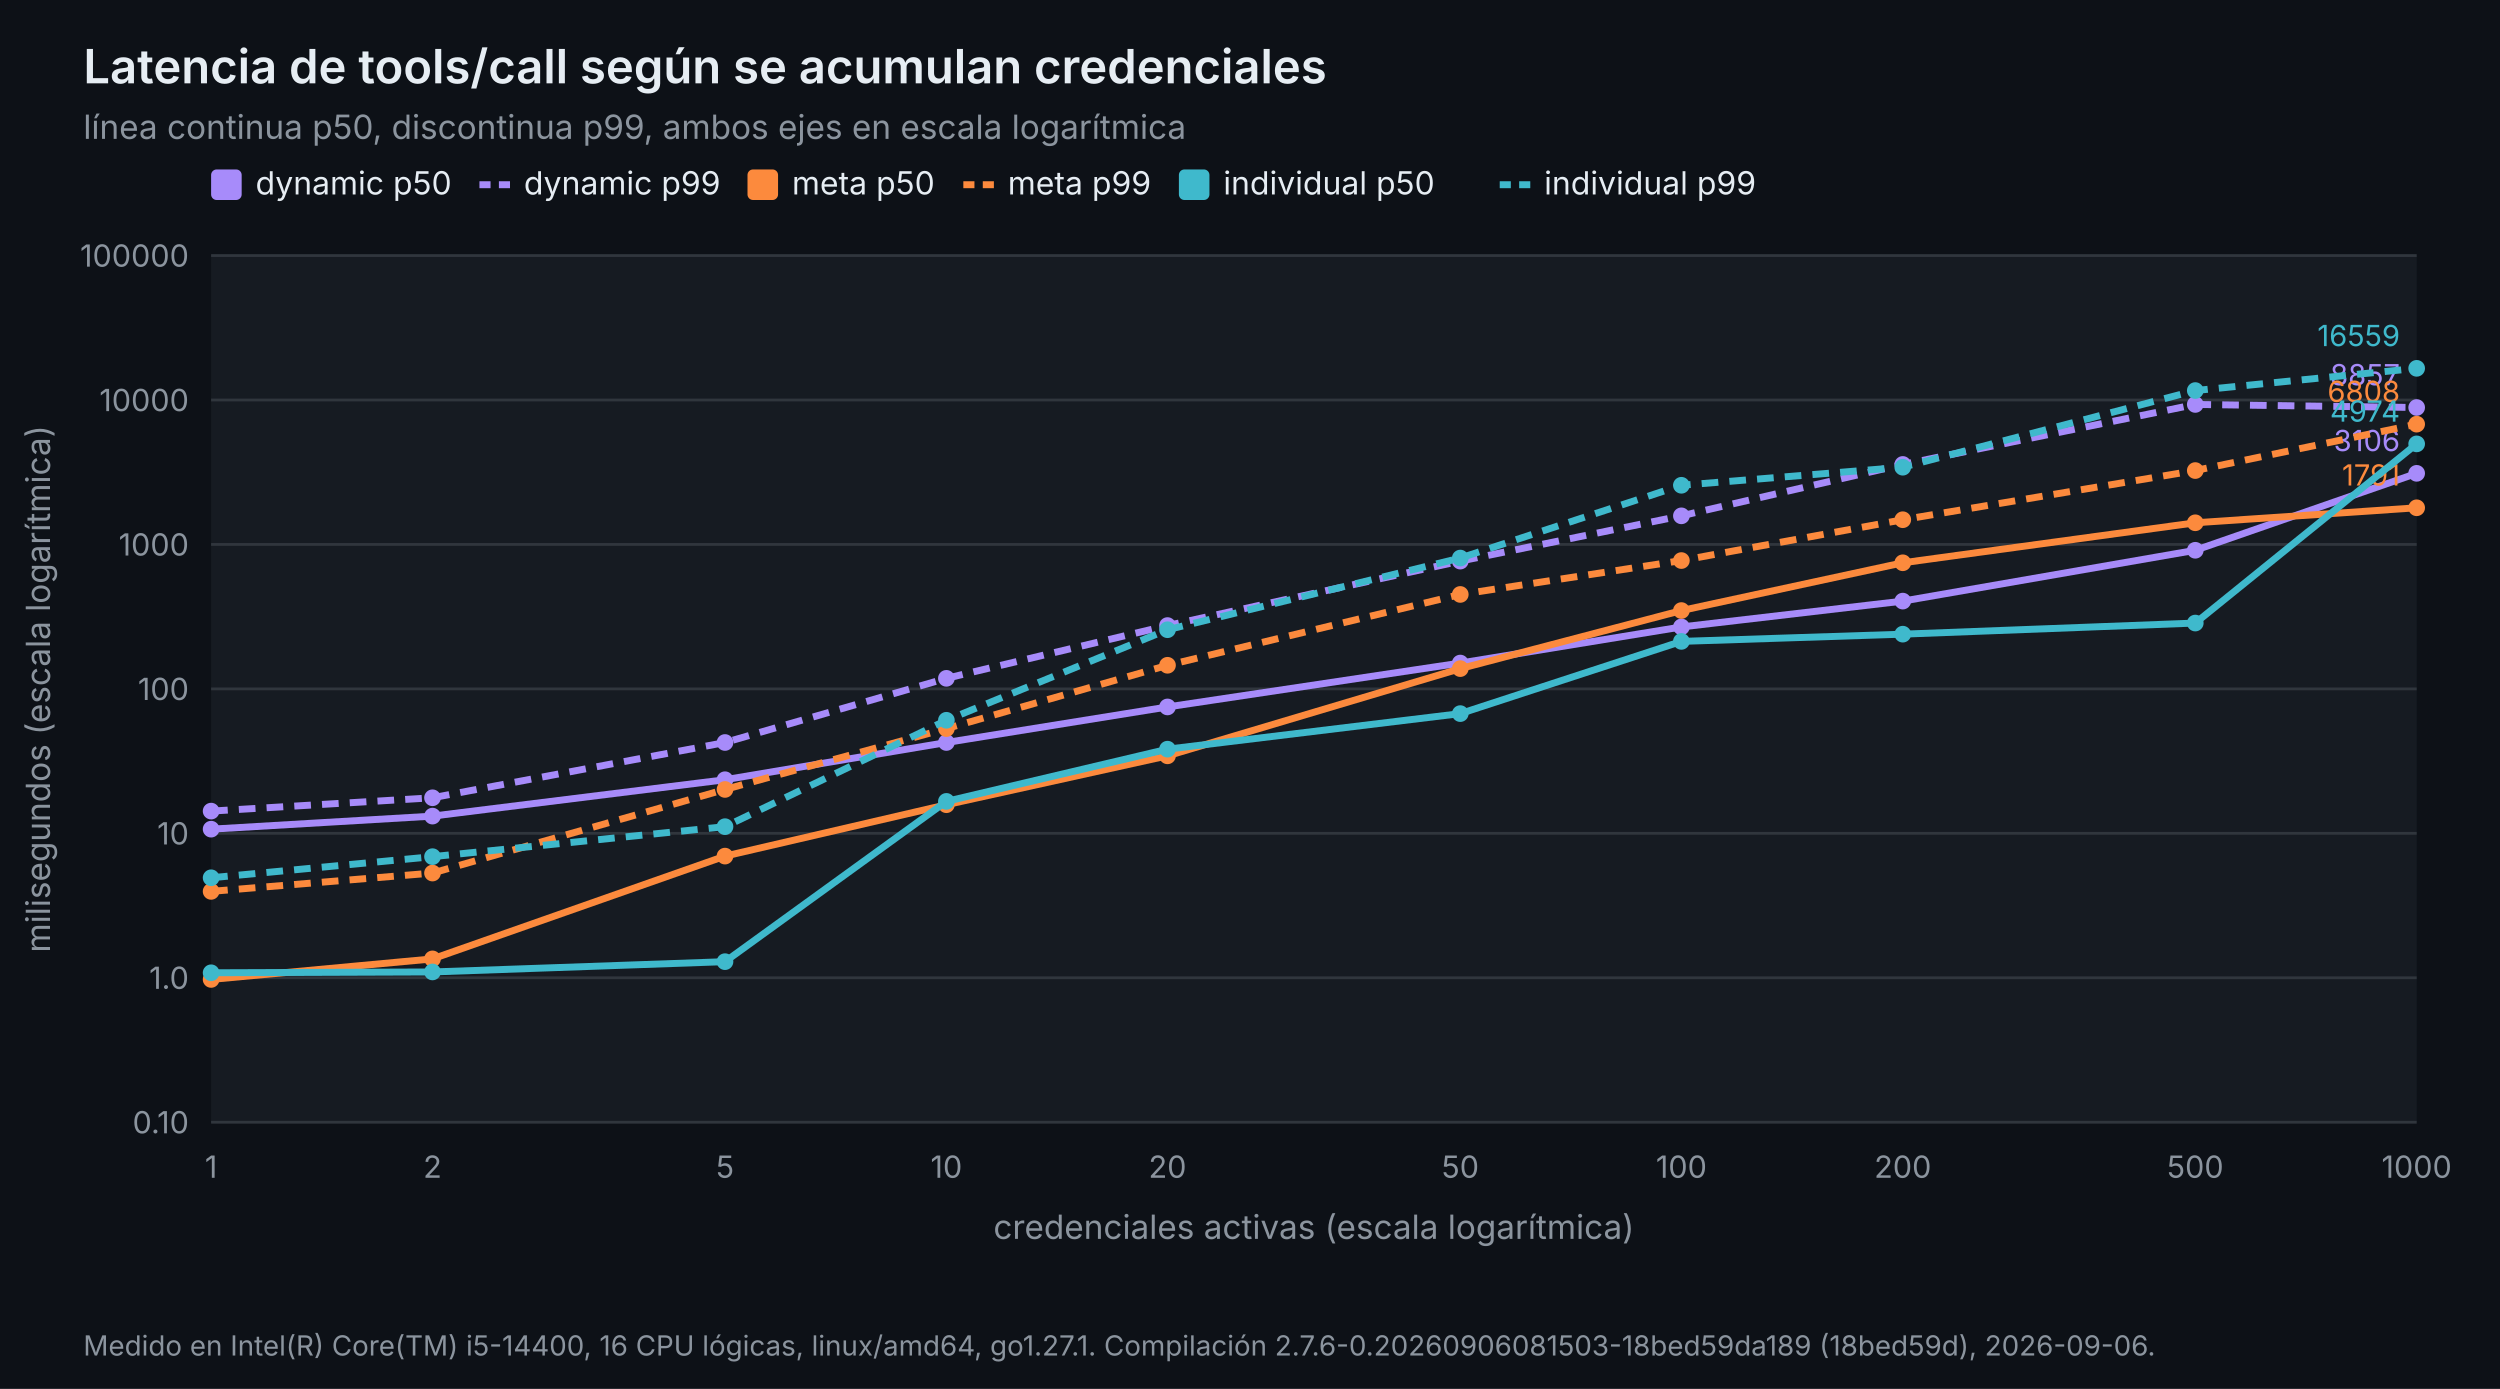
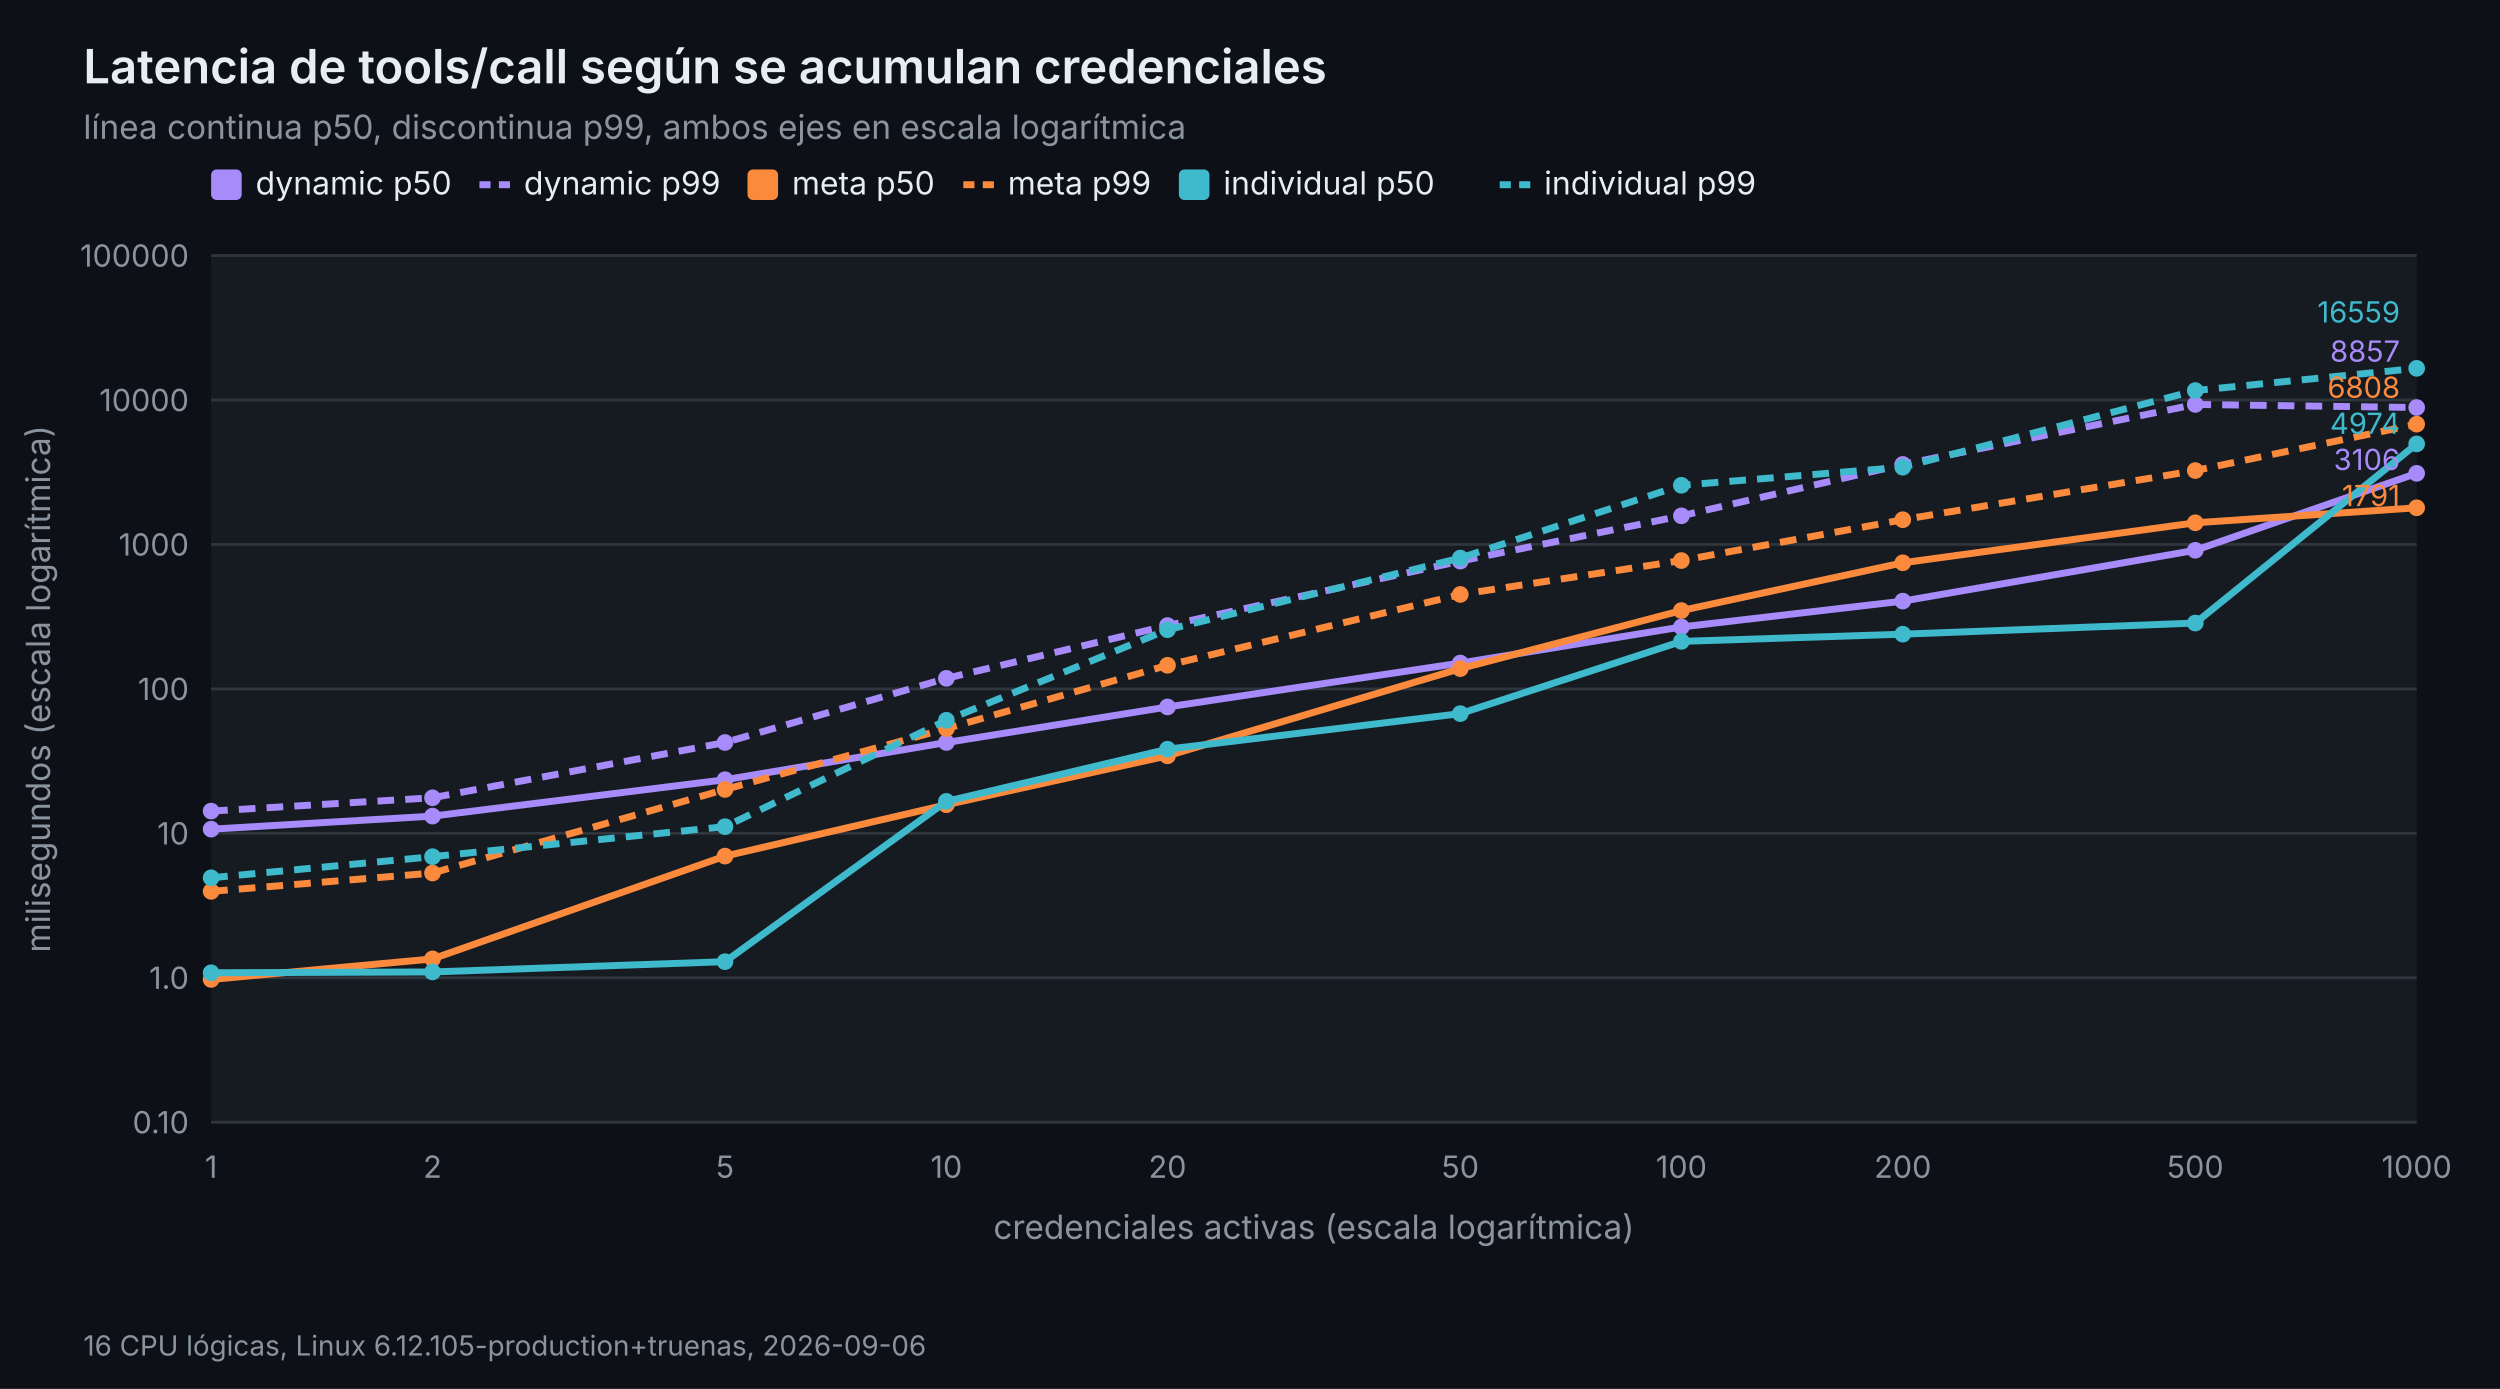
- <svg xmlns="http://www.w3.org/2000/svg" viewBox="0 0 900 500" width="900" height="500" role="img" aria-label="Latencia de tools/call según se acumulan credenciales. línea continua p50, discontinua p99, ambos ejes en escala logarítmica. Medido en Intel(R) Core(TM) i5-14400, 16 CPU lógicas, linux/amd64, go1.27.1. Compilación 2.7.6-0.20260906081503-18bed59da189 (18bed59d), 2026-09-06.">
+ <svg xmlns="http://www.w3.org/2000/svg" viewBox="0 0 900 500" width="900" height="500" role="img" aria-label="Latencia de tools/call según se acumulan credenciales. línea continua p50, discontinua p99, ambos ejes en escala logarítmica. 16 CPU lógicas, Linux 6.12.105-production+truenas, 2026-09-06">
  <rect width="900" height="500" fill="#0d1117" />
  <text x="30" y="30" font-family="ui-sans-serif,system-ui,-apple-system,Segoe UI,sans-serif" font-size="17" font-weight="600" fill="#e6edf3">Latencia de tools/call según se acumulan credenciales</text>
  <text x="30" y="50" font-family="ui-sans-serif,system-ui,-apple-system,Segoe UI,sans-serif" font-size="12" fill="#8b949e">línea continua p50, discontinua p99, ambos ejes en escala logarítmica</text>
  <rect x="76" y="92" width="794" height="312" fill="#161b22" />
  <rect x="76.0" y="61.0" width="11" height="11" rx="2" fill="#a78bfa" />
  <text x="92.0" y="70.0" font-family="ui-sans-serif,system-ui,-apple-system,Segoe UI,sans-serif" font-size="11.5" fill="#e6edf3">dynamic p50</text>
  <line x1="172.6" y1="66.5" x2="183.6" y2="66.5" stroke="#a78bfa" stroke-width="2.5" stroke-dasharray="4 3" />
  <text x="188.6" y="70.0" font-family="ui-sans-serif,system-ui,-apple-system,Segoe UI,sans-serif" font-size="11.5" fill="#e6edf3">dynamic p99</text>
  <rect x="269.1" y="61.0" width="11" height="11" rx="2" fill="#fc8a3d" />
  <text x="285.1" y="70.0" font-family="ui-sans-serif,system-ui,-apple-system,Segoe UI,sans-serif" font-size="11.5" fill="#e6edf3">meta p50</text>
  <line x1="346.8" y1="66.5" x2="357.8" y2="66.5" stroke="#fc8a3d" stroke-width="2.5" stroke-dasharray="4 3" />
  <text x="362.8" y="70.0" font-family="ui-sans-serif,system-ui,-apple-system,Segoe UI,sans-serif" font-size="11.5" fill="#e6edf3">meta p99</text>
  <rect x="424.4" y="61.0" width="11" height="11" rx="2" fill="#3fb9cc" />
  <text x="440.4" y="70.0" font-family="ui-sans-serif,system-ui,-apple-system,Segoe UI,sans-serif" font-size="11.5" fill="#e6edf3">individual p50</text>
  <line x1="539.9" y1="66.5" x2="550.9" y2="66.5" stroke="#3fb9cc" stroke-width="2.5" stroke-dasharray="4 3" />
  <text x="555.9" y="70.0" font-family="ui-sans-serif,system-ui,-apple-system,Segoe UI,sans-serif" font-size="11.5" fill="#e6edf3">individual p99</text>
  <line x1="76" y1="404.0" x2="870" y2="404.0" stroke="#30363d" stroke-width="1" />
  <text x="68" y="408.0" font-family="ui-sans-serif,system-ui,-apple-system,Segoe UI,sans-serif" font-size="11" text-anchor="end" fill="#8b949e">0.10</text>
  <line x1="76" y1="352.0" x2="870" y2="352.0" stroke="#30363d" stroke-width="1" />
  <text x="68" y="356.0" font-family="ui-sans-serif,system-ui,-apple-system,Segoe UI,sans-serif" font-size="11" text-anchor="end" fill="#8b949e">1.0</text>
  <line x1="76" y1="300.0" x2="870" y2="300.0" stroke="#30363d" stroke-width="1" />
  <text x="68" y="304.0" font-family="ui-sans-serif,system-ui,-apple-system,Segoe UI,sans-serif" font-size="11" text-anchor="end" fill="#8b949e">10</text>
  <line x1="76" y1="248.0" x2="870" y2="248.0" stroke="#30363d" stroke-width="1" />
  <text x="68" y="252.0" font-family="ui-sans-serif,system-ui,-apple-system,Segoe UI,sans-serif" font-size="11" text-anchor="end" fill="#8b949e">100</text>
  <line x1="76" y1="196.0" x2="870" y2="196.0" stroke="#30363d" stroke-width="1" />
  <text x="68" y="200.0" font-family="ui-sans-serif,system-ui,-apple-system,Segoe UI,sans-serif" font-size="11" text-anchor="end" fill="#8b949e">1000</text>
  <line x1="76" y1="144.0" x2="870" y2="144.0" stroke="#30363d" stroke-width="1" />
  <text x="68" y="148.0" font-family="ui-sans-serif,system-ui,-apple-system,Segoe UI,sans-serif" font-size="11" text-anchor="end" fill="#8b949e">10000</text>
  <line x1="76" y1="92.0" x2="870" y2="92.0" stroke="#30363d" stroke-width="1" />
  <text x="68" y="96.0" font-family="ui-sans-serif,system-ui,-apple-system,Segoe UI,sans-serif" font-size="11" text-anchor="end" fill="#8b949e">100000</text>
  <text x="18" y="248.0" font-family="ui-sans-serif,system-ui,-apple-system,Segoe UI,sans-serif" font-size="12" fill="#8b949e" text-anchor="middle" transform="rotate(-90 18 248.0)">milisegundos (escala logarítmica)</text>
  <text x="473.0" y="446" font-family="ui-sans-serif,system-ui,-apple-system,Segoe UI,sans-serif" font-size="12" text-anchor="middle" fill="#8b949e">credenciales activas (escala logarítmica)</text>
-   <text x="30" y="488" font-family="ui-sans-serif,system-ui,-apple-system,Segoe UI,sans-serif" font-size="10" fill="#8b949e">Medido en Intel(R) Core(TM) i5-14400, 16 CPU lógicas, linux/amd64, go1.27.1. Compilación 2.7.6-0.20260906081503-18bed59da189 (18bed59d), 2026-09-06.</text>
+   <text x="30" y="488" font-family="ui-sans-serif,system-ui,-apple-system,Segoe UI,sans-serif" font-size="10" fill="#8b949e">16 CPU lógicas, Linux 6.12.105-production+truenas, 2026-09-06</text>
  <text x="76.0" y="424" font-family="ui-sans-serif,system-ui,-apple-system,Segoe UI,sans-serif" font-size="11" text-anchor="middle" fill="#8b949e">1</text>
  <text x="155.7" y="424" font-family="ui-sans-serif,system-ui,-apple-system,Segoe UI,sans-serif" font-size="11" text-anchor="middle" fill="#8b949e">2</text>
  <text x="261.0" y="424" font-family="ui-sans-serif,system-ui,-apple-system,Segoe UI,sans-serif" font-size="11" text-anchor="middle" fill="#8b949e">5</text>
  <text x="340.7" y="424" font-family="ui-sans-serif,system-ui,-apple-system,Segoe UI,sans-serif" font-size="11" text-anchor="middle" fill="#8b949e">10</text>
  <text x="420.3" y="424" font-family="ui-sans-serif,system-ui,-apple-system,Segoe UI,sans-serif" font-size="11" text-anchor="middle" fill="#8b949e">20</text>
  <text x="525.7" y="424" font-family="ui-sans-serif,system-ui,-apple-system,Segoe UI,sans-serif" font-size="11" text-anchor="middle" fill="#8b949e">50</text>
  <text x="605.3" y="424" font-family="ui-sans-serif,system-ui,-apple-system,Segoe UI,sans-serif" font-size="11" text-anchor="middle" fill="#8b949e">100</text>
  <text x="685.0" y="424" font-family="ui-sans-serif,system-ui,-apple-system,Segoe UI,sans-serif" font-size="11" text-anchor="middle" fill="#8b949e">200</text>
  <text x="790.3" y="424" font-family="ui-sans-serif,system-ui,-apple-system,Segoe UI,sans-serif" font-size="11" text-anchor="middle" fill="#8b949e">500</text>
  <text x="870.0" y="424" font-family="ui-sans-serif,system-ui,-apple-system,Segoe UI,sans-serif" font-size="11" text-anchor="middle" fill="#8b949e">1000</text>
  <path d="M76.0,298.5L155.7,293.8L261.0,280.7L340.7,267.3L420.3,254.5L525.7,238.7L605.3,225.7L685.0,216.4L790.3,198.1L870.0,170.4" fill="none" stroke="#a78bfa" stroke-width="2.5" stroke-linejoin="round" />
  <circle cx="76.0" cy="298.5" r="3" fill="#a78bfa" />
  <circle cx="155.7" cy="293.8" r="3" fill="#a78bfa" />
  <circle cx="261.0" cy="280.7" r="3" fill="#a78bfa" />
  <circle cx="340.7" cy="267.3" r="3" fill="#a78bfa" />
  <circle cx="420.3" cy="254.5" r="3" fill="#a78bfa" />
  <circle cx="525.7" cy="238.7" r="3" fill="#a78bfa" />
  <circle cx="605.3" cy="225.7" r="3" fill="#a78bfa" />
  <circle cx="685.0" cy="216.4" r="3" fill="#a78bfa" />
  <circle cx="790.3" cy="198.1" r="3" fill="#a78bfa" />
  <circle cx="870.0" cy="170.4" r="3" fill="#a78bfa" />
-   <text x="864.0" y="162.4" font-family="ui-sans-serif,system-ui,-apple-system,Segoe UI,sans-serif" font-size="10.5" text-anchor="end" fill="#a78bfa">3106</text>
  <path d="M76.0,292.0L155.7,287.2L261.0,267.3L340.7,244.2L420.3,225.2L525.7,202.0L605.3,185.7L685.0,167.2L790.3,145.6L870.0,146.7" fill="none" stroke="#a78bfa" stroke-width="2.5" stroke-linejoin="round" stroke-dasharray="6 4" />
  <circle cx="76.0" cy="292.0" r="3" fill="#a78bfa" />
  <circle cx="155.7" cy="287.2" r="3" fill="#a78bfa" />
  <circle cx="261.0" cy="267.3" r="3" fill="#a78bfa" />
  <circle cx="340.7" cy="244.2" r="3" fill="#a78bfa" />
  <circle cx="420.3" cy="225.2" r="3" fill="#a78bfa" />
  <circle cx="525.7" cy="202.0" r="3" fill="#a78bfa" />
  <circle cx="605.3" cy="185.7" r="3" fill="#a78bfa" />
  <circle cx="685.0" cy="167.2" r="3" fill="#a78bfa" />
  <circle cx="790.3" cy="145.6" r="3" fill="#a78bfa" />
  <circle cx="870.0" cy="146.7" r="3" fill="#a78bfa" />
-   <text x="864.0" y="138.7" font-family="ui-sans-serif,system-ui,-apple-system,Segoe UI,sans-serif" font-size="10.5" text-anchor="end" fill="#a78bfa">8857</text>
  <path d="M76.0,352.6L155.7,345.2L261.0,308.2L340.7,289.7L420.3,272.1L525.7,240.7L605.3,219.8L685.0,202.6L790.3,188.2L870.0,182.8" fill="none" stroke="#fc8a3d" stroke-width="2.5" stroke-linejoin="round" />
  <circle cx="76.0" cy="352.6" r="3" fill="#fc8a3d" />
  <circle cx="155.7" cy="345.2" r="3" fill="#fc8a3d" />
  <circle cx="261.0" cy="308.2" r="3" fill="#fc8a3d" />
  <circle cx="340.7" cy="289.7" r="3" fill="#fc8a3d" />
  <circle cx="420.3" cy="272.1" r="3" fill="#fc8a3d" />
  <circle cx="525.7" cy="240.7" r="3" fill="#fc8a3d" />
  <circle cx="605.3" cy="219.8" r="3" fill="#fc8a3d" />
  <circle cx="685.0" cy="202.6" r="3" fill="#fc8a3d" />
  <circle cx="790.3" cy="188.2" r="3" fill="#fc8a3d" />
  <circle cx="870.0" cy="182.8" r="3" fill="#fc8a3d" />
-   <text x="864.0" y="174.8" font-family="ui-sans-serif,system-ui,-apple-system,Segoe UI,sans-serif" font-size="10.5" text-anchor="end" fill="#fc8a3d">1791</text>
  <path d="M76.0,320.9L155.7,314.3L261.0,284.2L340.7,262.3L420.3,239.5L525.7,214.0L605.3,201.8L685.0,187.1L790.3,169.4L870.0,152.7" fill="none" stroke="#fc8a3d" stroke-width="2.5" stroke-linejoin="round" stroke-dasharray="6 4" />
  <circle cx="76.0" cy="320.9" r="3" fill="#fc8a3d" />
  <circle cx="155.7" cy="314.3" r="3" fill="#fc8a3d" />
  <circle cx="261.0" cy="284.2" r="3" fill="#fc8a3d" />
  <circle cx="340.7" cy="262.3" r="3" fill="#fc8a3d" />
  <circle cx="420.3" cy="239.5" r="3" fill="#fc8a3d" />
  <circle cx="525.7" cy="214.0" r="3" fill="#fc8a3d" />
  <circle cx="605.3" cy="201.8" r="3" fill="#fc8a3d" />
  <circle cx="685.0" cy="187.1" r="3" fill="#fc8a3d" />
  <circle cx="790.3" cy="169.4" r="3" fill="#fc8a3d" />
  <circle cx="870.0" cy="152.7" r="3" fill="#fc8a3d" />
-   <text x="864.0" y="144.7" font-family="ui-sans-serif,system-ui,-apple-system,Segoe UI,sans-serif" font-size="10.5" text-anchor="end" fill="#fc8a3d">6808</text>
  <path d="M76.0,350.2L155.7,349.9L261.0,346.2L340.7,288.5L420.3,269.7L525.7,256.9L605.3,230.9L685.0,228.3L790.3,224.3L870.0,159.8" fill="none" stroke="#3fb9cc" stroke-width="2.5" stroke-linejoin="round" />
  <circle cx="76.0" cy="350.2" r="3" fill="#3fb9cc" />
  <circle cx="155.7" cy="349.9" r="3" fill="#3fb9cc" />
  <circle cx="261.0" cy="346.2" r="3" fill="#3fb9cc" />
  <circle cx="340.7" cy="288.5" r="3" fill="#3fb9cc" />
  <circle cx="420.3" cy="269.7" r="3" fill="#3fb9cc" />
  <circle cx="525.7" cy="256.9" r="3" fill="#3fb9cc" />
  <circle cx="605.3" cy="230.9" r="3" fill="#3fb9cc" />
  <circle cx="685.0" cy="228.3" r="3" fill="#3fb9cc" />
  <circle cx="790.3" cy="224.3" r="3" fill="#3fb9cc" />
  <circle cx="870.0" cy="159.8" r="3" fill="#3fb9cc" />
-   <text x="864.0" y="151.8" font-family="ui-sans-serif,system-ui,-apple-system,Segoe UI,sans-serif" font-size="10.5" text-anchor="end" fill="#3fb9cc">4974</text>
  <path d="M76.0,316.0L155.7,308.4L261.0,297.6L340.7,259.3L420.3,226.7L525.7,200.9L605.3,174.7L685.0,168.2L790.3,140.6L870.0,132.6" fill="none" stroke="#3fb9cc" stroke-width="2.5" stroke-linejoin="round" stroke-dasharray="6 4" />
  <circle cx="76.0" cy="316.0" r="3" fill="#3fb9cc" />
  <circle cx="155.7" cy="308.4" r="3" fill="#3fb9cc" />
  <circle cx="261.0" cy="297.6" r="3" fill="#3fb9cc" />
  <circle cx="340.7" cy="259.3" r="3" fill="#3fb9cc" />
  <circle cx="420.3" cy="226.7" r="3" fill="#3fb9cc" />
  <circle cx="525.7" cy="200.9" r="3" fill="#3fb9cc" />
  <circle cx="605.3" cy="174.7" r="3" fill="#3fb9cc" />
  <circle cx="685.0" cy="168.2" r="3" fill="#3fb9cc" />
  <circle cx="790.3" cy="140.6" r="3" fill="#3fb9cc" />
  <circle cx="870.0" cy="132.6" r="3" fill="#3fb9cc" />
-   <text x="864.0" y="124.6" font-family="ui-sans-serif,system-ui,-apple-system,Segoe UI,sans-serif" font-size="10.5" text-anchor="end" fill="#3fb9cc">16559</text>
+   <text x="864.0" y="116.1" font-family="ui-sans-serif,system-ui,-apple-system,Segoe UI,sans-serif" font-size="10.5" text-anchor="end" fill="#3fb9cc">16559</text>
+   <text x="864.0" y="130.2" font-family="ui-sans-serif,system-ui,-apple-system,Segoe UI,sans-serif" font-size="10.5" text-anchor="end" fill="#a78bfa">8857</text>
+   <text x="864.0" y="143.2" font-family="ui-sans-serif,system-ui,-apple-system,Segoe UI,sans-serif" font-size="10.5" text-anchor="end" fill="#fc8a3d">6808</text>
+   <text x="864.0" y="156.2" font-family="ui-sans-serif,system-ui,-apple-system,Segoe UI,sans-serif" font-size="10.5" text-anchor="end" fill="#3fb9cc">4974</text>
+   <text x="864.0" y="169.2" font-family="ui-sans-serif,system-ui,-apple-system,Segoe UI,sans-serif" font-size="10.5" text-anchor="end" fill="#a78bfa">3106</text>
+   <text x="864.0" y="182.2" font-family="ui-sans-serif,system-ui,-apple-system,Segoe UI,sans-serif" font-size="10.5" text-anchor="end" fill="#fc8a3d">1791</text>
</svg>
